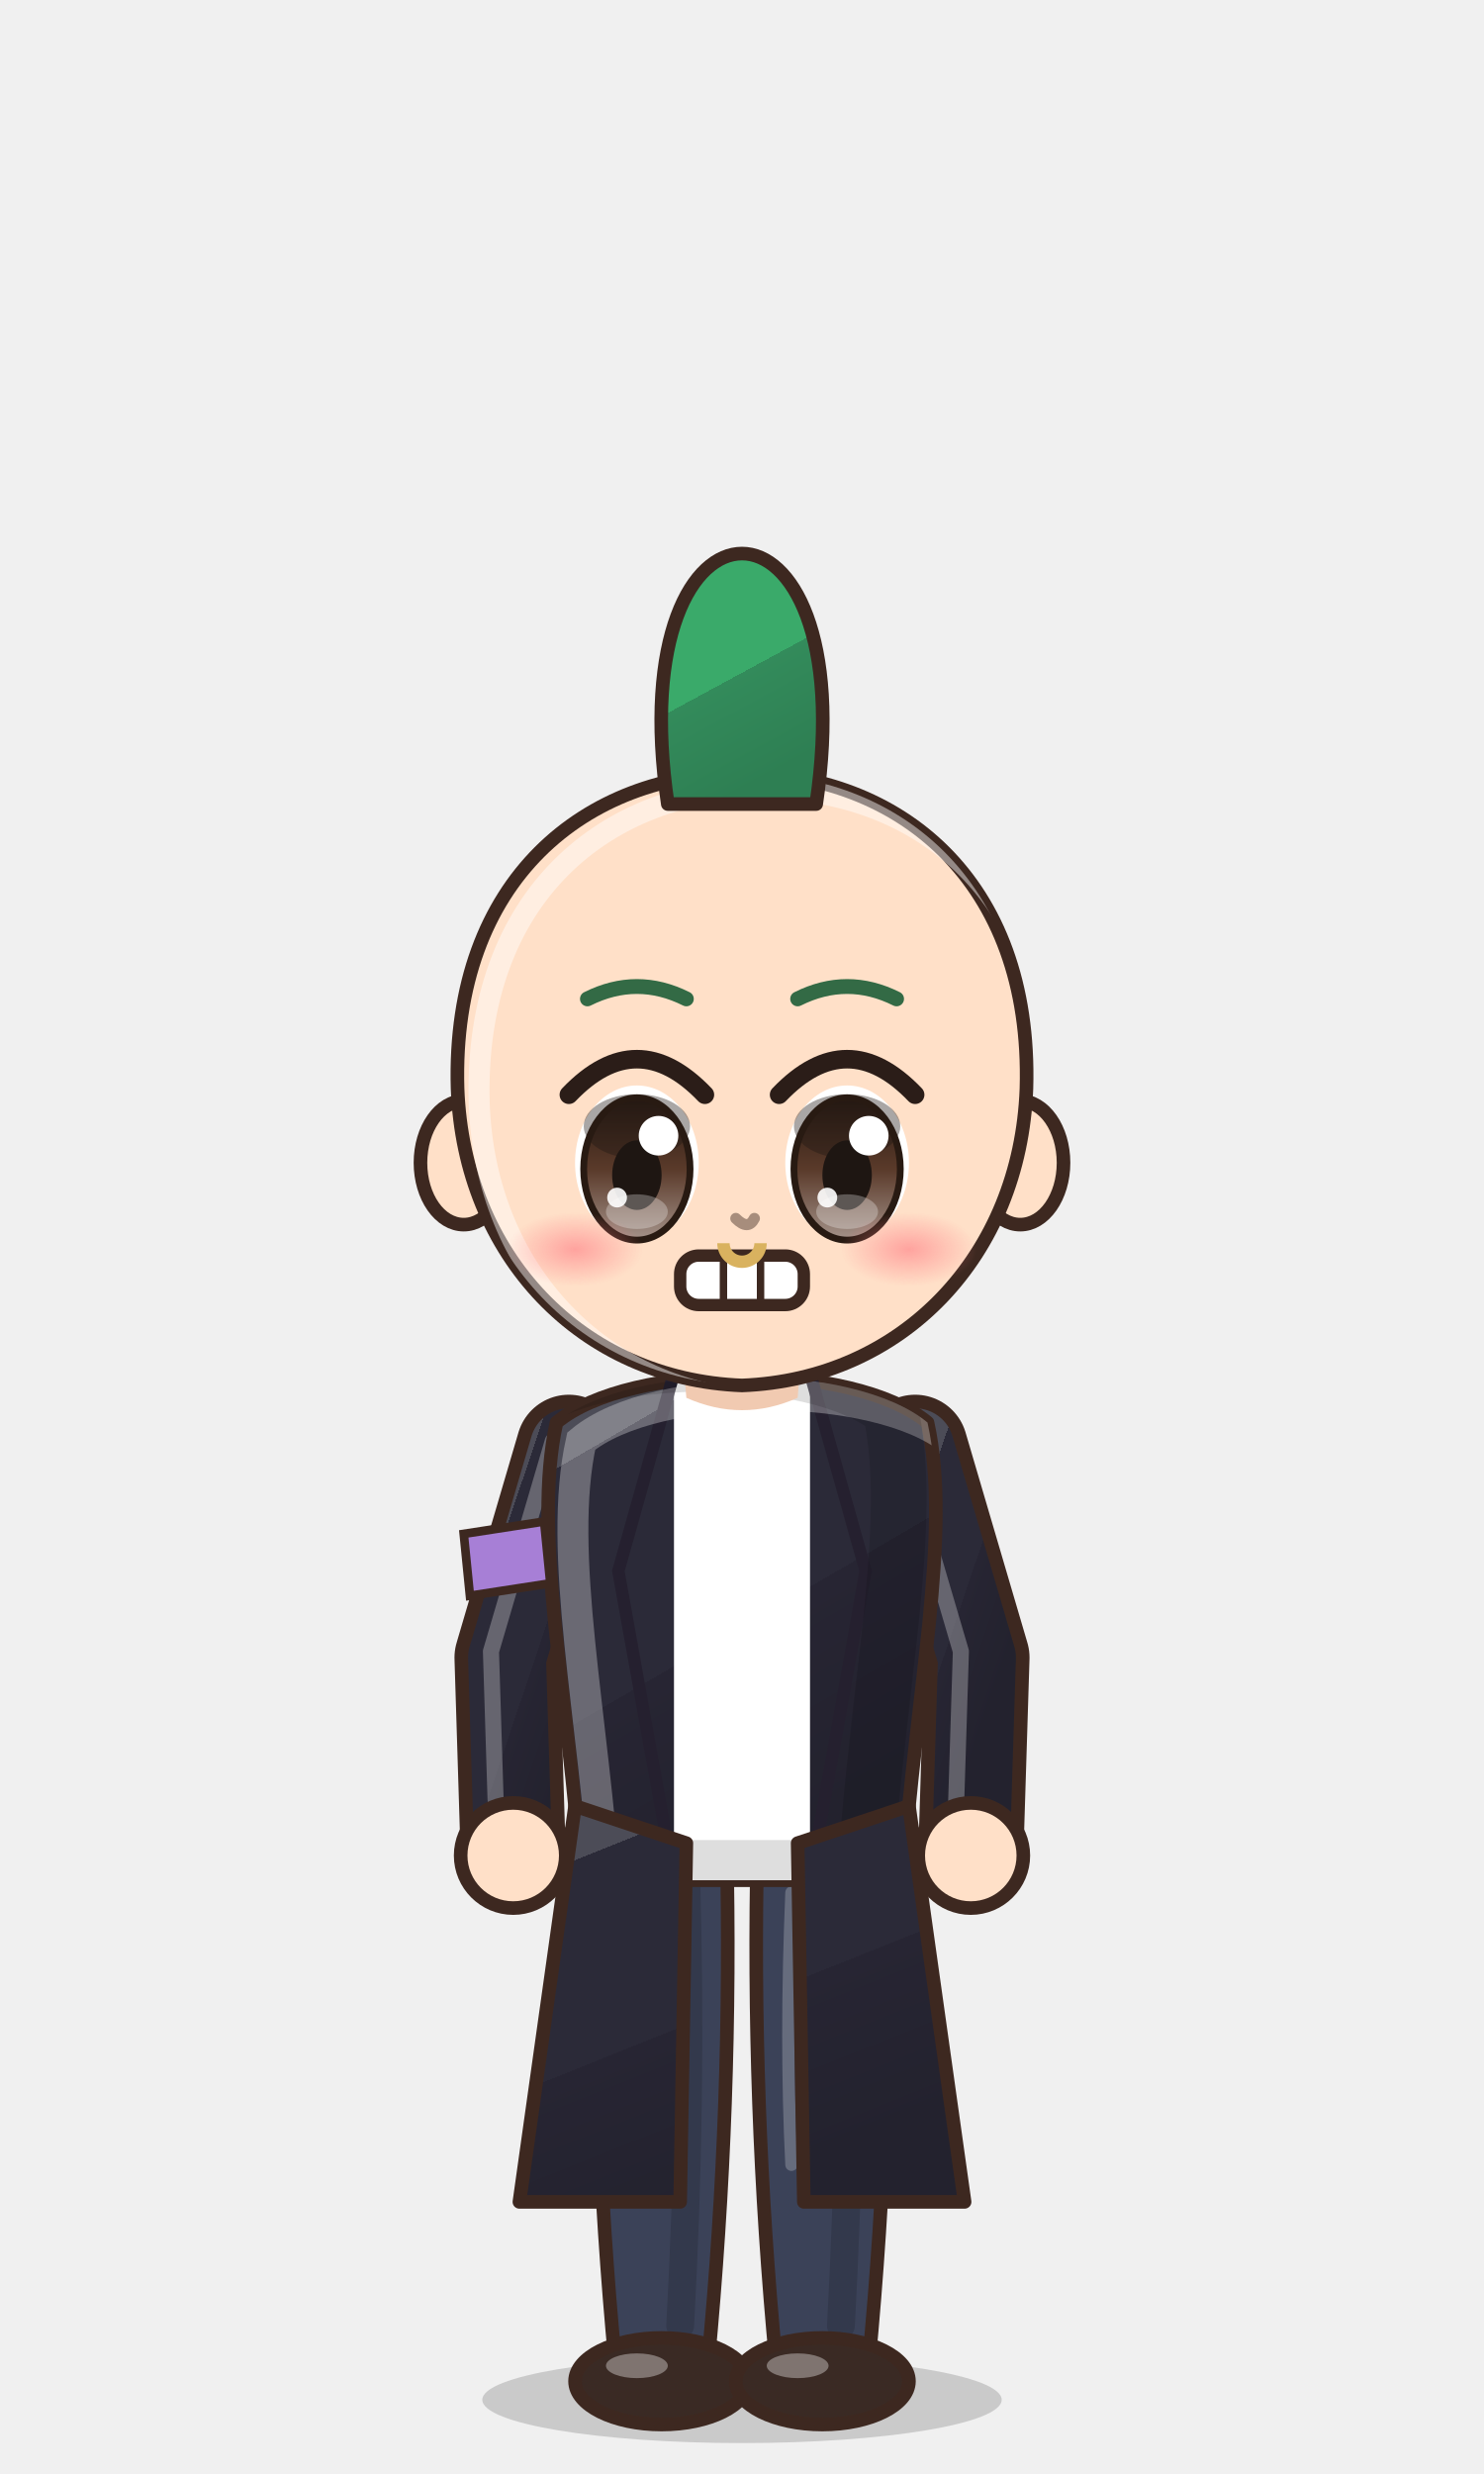
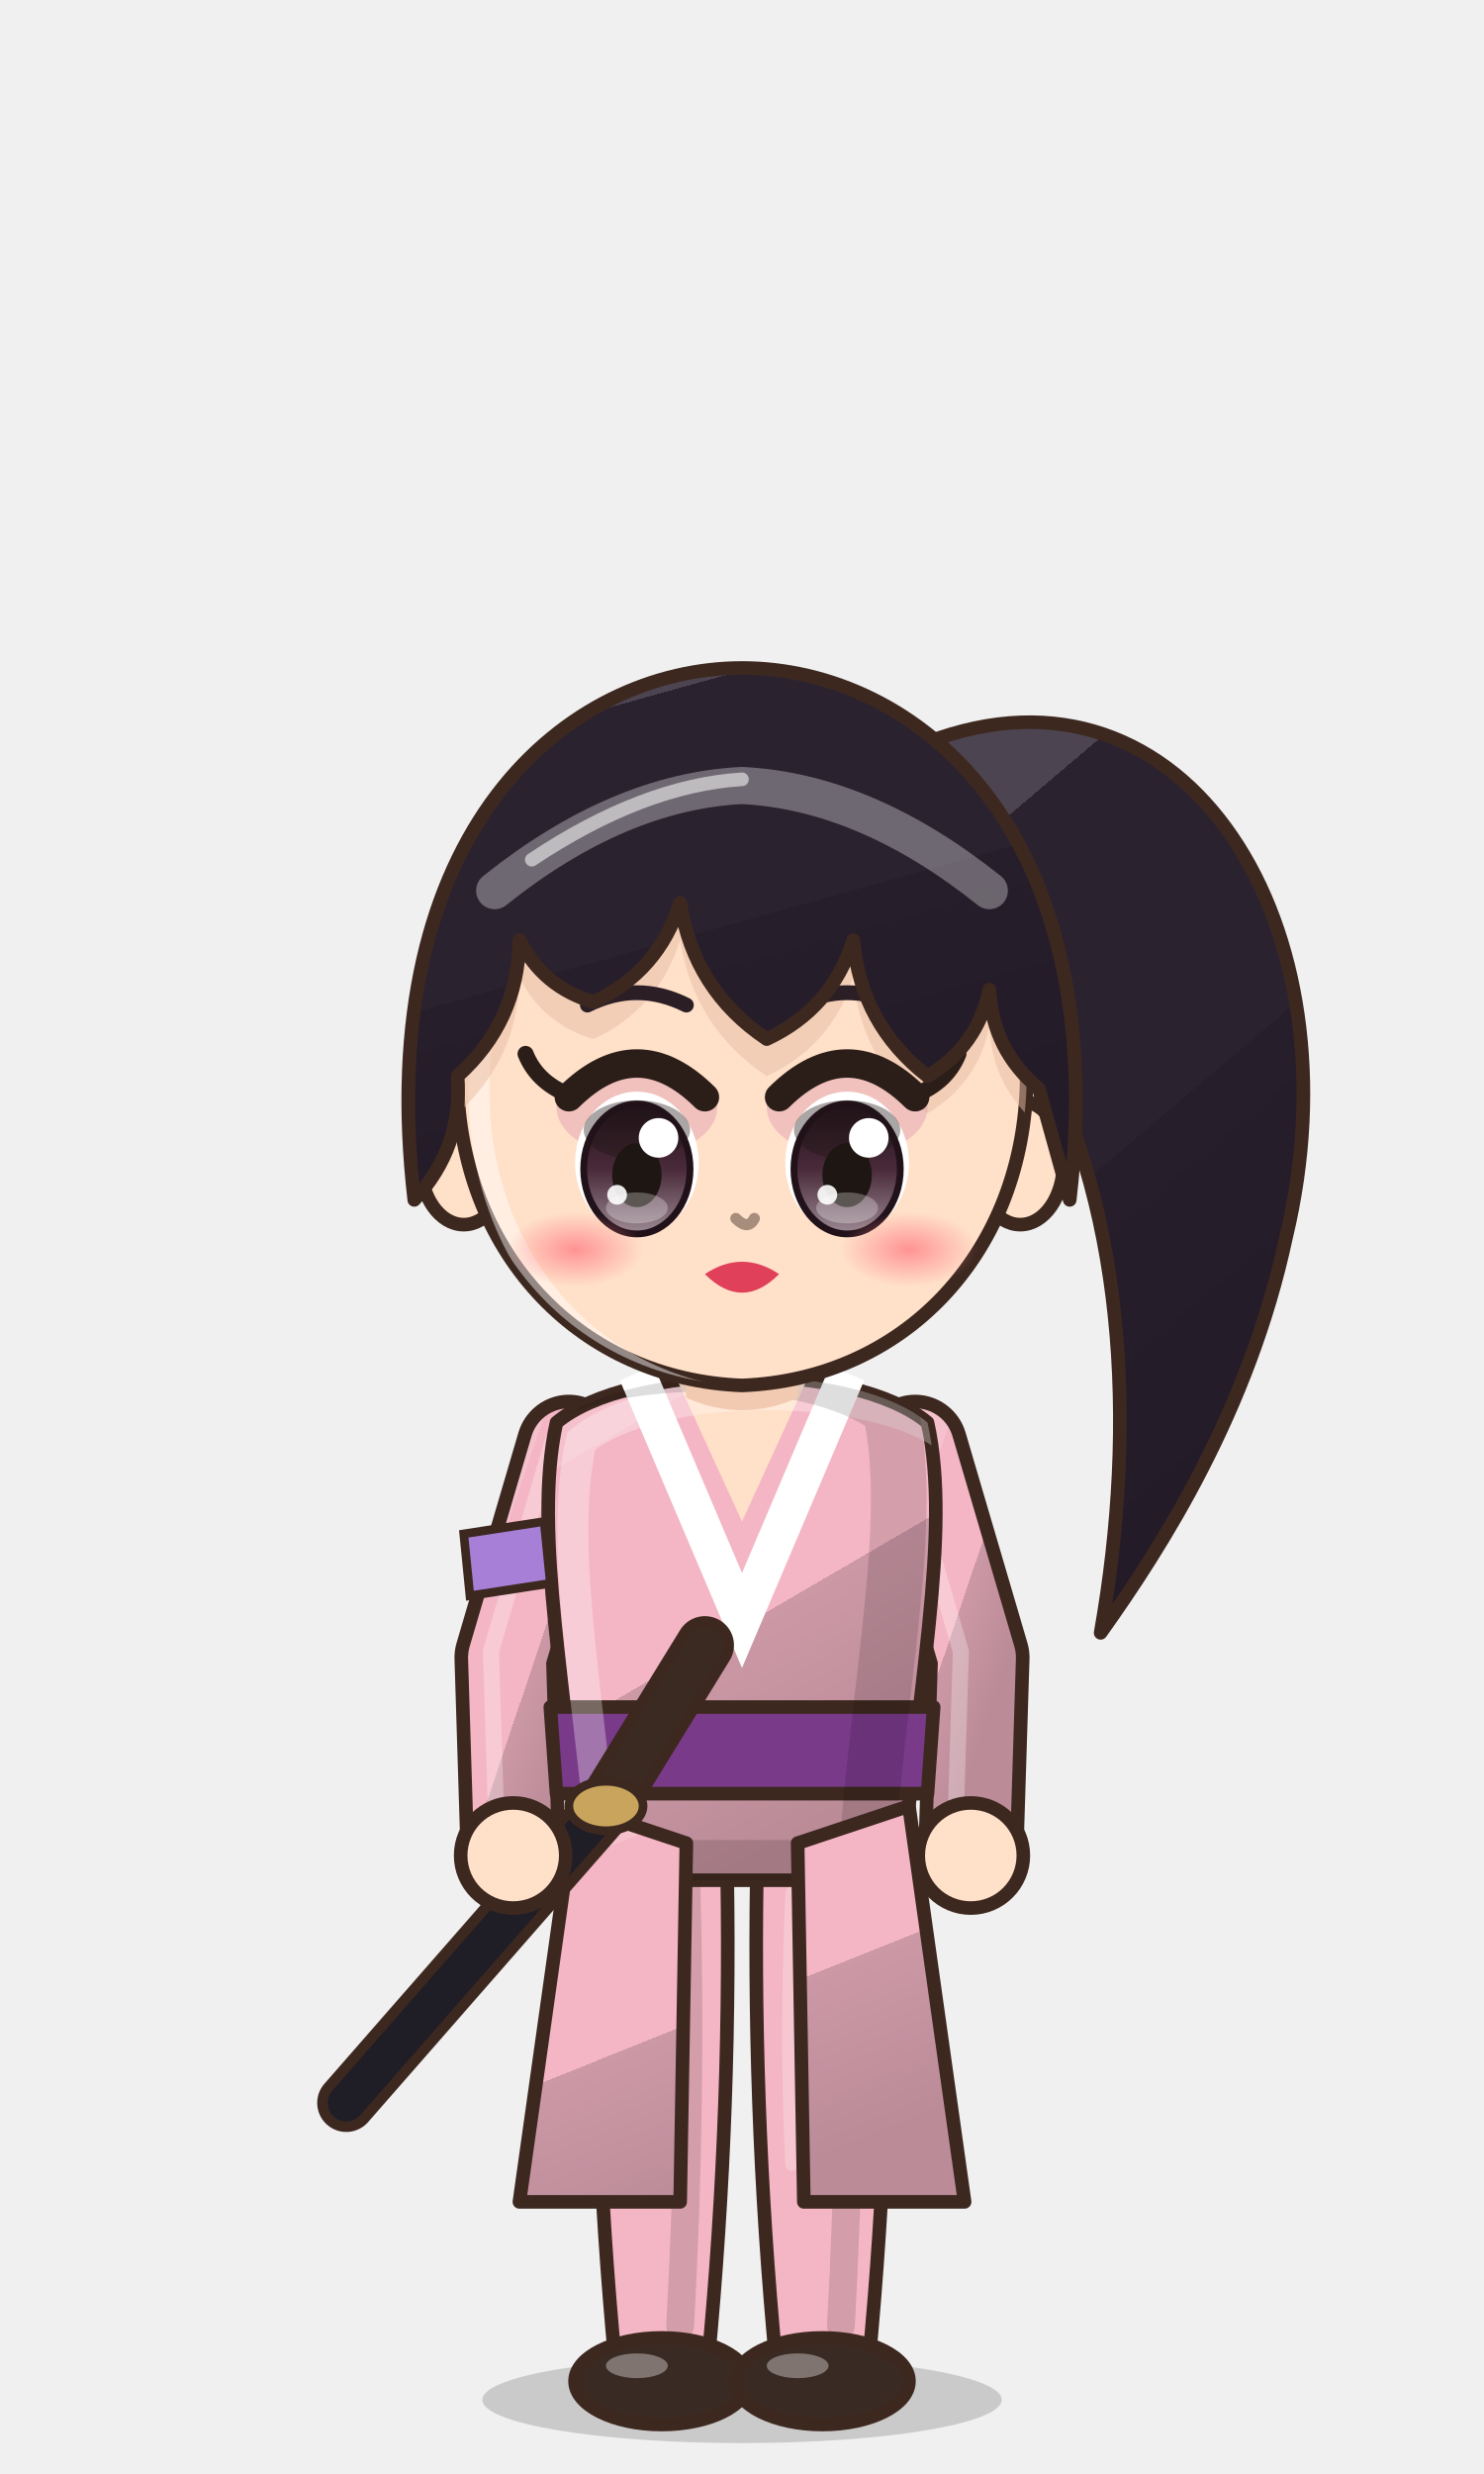
<svg xmlns="http://www.w3.org/2000/svg" viewBox="-120 -180 240 400" width="81.6" height="136.0">
  <defs>
    <linearGradient id="hair182" x1="0" y1="0" x2=".35" y2="1">
-       <stop offset="0" stop-color="#59b781" />
-       <stop offset=".16" stop-color="#59b781" />
-       <stop offset=".16" stop-color="#3aaa6a" />
-       <stop offset=".58" stop-color="#3aaa6a" />
-       <stop offset=".58" stop-color="#338b5b" />
-       <stop offset="1" stop-color="#2e7f53" />
+       <stop offset="0" stop-color="#4c4551" />
+       <stop offset=".16" stop-color="#4c4551" />
+       <stop offset=".16" stop-color="#2b2230" />
+       <stop offset=".58" stop-color="#2b2230" />
+       <stop offset=".58" stop-color="#271e2c" />
+       <stop offset="1" stop-color="#231b28" />
    </linearGradient>
    <radialGradient id="skin182" cx=".4" cy=".32" r=".85">
      <stop offset="0" stop-color="#ffe0c8" />
      <stop offset=".84" stop-color="#ffe0c8" />
      <stop offset=".84" stop-color="#f1cab1" />
      <stop offset="1" stop-color="#f1cab1" />
    </radialGradient>
    <linearGradient id="cloth182" x1="0" y1="0" x2=".45" y2="1">
-       <stop offset="0" stop-color="#4c4c57" />
-       <stop offset=".16" stop-color="#4c4c57" />
-       <stop offset=".16" stop-color="#2b2a38" />
-       <stop offset=".6" stop-color="#2b2a38" />
-       <stop offset=".6" stop-color="#272533" />
-       <stop offset="1" stop-color="#23222e" />
+       <stop offset="0" stop-color="#f5c1cd" />
+       <stop offset=".16" stop-color="#f5c1cd" />
+       <stop offset=".16" stop-color="#f4b6c4" />
+       <stop offset=".6" stop-color="#f4b6c4" />
+       <stop offset=".6" stop-color="#cc98a6" />
+       <stop offset="1" stop-color="#bb8b98" />
    </linearGradient>
    <linearGradient id="iris182" x1="0" y1="0" x2="0" y2="1">
-       <stop offset="0" stop-color="#281a12" />
-       <stop offset=".5" stop-color="#5a3a2a" />
-       <stop offset="1" stop-color="#a49289" />
+       <stop offset="0" stop-color="#21121a" />
+       <stop offset=".5" stop-color="#4a2a3a" />
+       <stop offset="1" stop-color="#9b8992" />
    </linearGradient>
    <linearGradient id="straw182" x1="0" y1="0" x2=".3" y2="1">
      <stop offset="0" stop-color="#ffe7aa" />
      <stop offset=".16" stop-color="#ffe7aa" />
      <stop offset=".16" stop-color="#ffe39a" />
      <stop offset=".58" stop-color="#ffe39a" />
      <stop offset=".58" stop-color="#e9b456" />
      <stop offset="1" stop-color="#d6a54f" />
    </linearGradient>
    <radialGradient id="blush182">
      <stop offset="0" stop-color="#ff7f86" stop-opacity=".9" />
      <stop offset="1" stop-color="#ff7f86" stop-opacity="0" />
    </radialGradient>
    <clipPath id="face182">
      <path d="M -46,-4 C -47,-38 -25,-55 0,-55 C 25,-55 47,-38 46,-4 C 45,23 26,43 0,44 C -26,43 -45,23 -46,-4 Z" />
    </clipPath>
    <clipPath id="torso182">
      <path d="M -30,50 C -34,68 -28,94 -26,124 L 26,124 C 28,94 34,68 30,50 C 18,40 -18,40 -30,50 Z" />
    </clipPath>
  </defs>
  <ellipse cx="0" cy="208" rx="42" ry="7" fill="#000000" opacity=".16" />
-   <path d="M -23.5,118 Q -24.5,160.0 -20.5,202 L -5.5,202 Q -1.5,160.0 -2.5,118 Z" fill="#3b4258" stroke="#3d2820" stroke-width="2.2" stroke-linejoin="round" />
+   <path d="M 30,-60 C 72,-76 100,-30 88,20 C 82,48 68,70 58,84 C 64,50 62,14 46,-14 Z" fill="url(#hair182)" stroke="#3d2820" stroke-width="2.2" stroke-linejoin="round" />
+   <path d="M -23.5,118 Q -24.5,160.0 -20.5,202 L -5.5,202 Q -1.5,160.0 -2.5,118 Z" fill="#f4b6c4" stroke="#3d2820" stroke-width="2.2" stroke-linejoin="round" />
  <path d="M -9,124 Q -8,160 -10,196" stroke="#000000" stroke-width="4.5" fill="none" opacity=".14" stroke-linecap="round" />
  <path d="M -18,126 Q -19,150 -18,170" stroke="#ffffff" stroke-width="2" fill="none" opacity=".22" stroke-linecap="round" />
  <ellipse cx="-13" cy="205" rx="14" ry="7" fill="#3a2a24" stroke="#3d2820" stroke-width="2.2" stroke-linejoin="round" />
  <ellipse cx="-17" cy="202.5" rx="5" ry="2" fill="#ffffff" opacity=".35" />
-   <path d="M 2.5,118 Q 1.5,160.0 5.5,202 L 20.5,202 Q 24.5,160.0 23.5,118 Z" fill="#3b4258" stroke="#3d2820" stroke-width="2.2" stroke-linejoin="round" />
+   <path d="M 2.5,118 Q 1.5,160.0 5.5,202 L 20.5,202 Q 24.5,160.0 23.5,118 Z" fill="#f4b6c4" stroke="#3d2820" stroke-width="2.2" stroke-linejoin="round" />
  <path d="M 17,124 Q 18,160 16,196" stroke="#000000" stroke-width="4.5" fill="none" opacity=".14" stroke-linecap="round" />
  <path d="M 8,126 Q 7,150 8,170" stroke="#ffffff" stroke-width="2" fill="none" opacity=".22" stroke-linecap="round" />
  <ellipse cx="13" cy="205" rx="14" ry="7" fill="#3a2a24" stroke="#3d2820" stroke-width="2.2" stroke-linejoin="round" />
  <ellipse cx="9" cy="202.5" rx="5" ry="2" fill="#ffffff" opacity=".35" />
  <path d="M -28,54 L -38,88 L -37,120" stroke="#3d2820" stroke-width="17" fill="none" stroke-linecap="round" stroke-linejoin="round" />
  <path d="M -28,54 L -38,88 L -37,120" stroke="url(#cloth182)" stroke-width="12.6" fill="none" stroke-linecap="round" stroke-linejoin="round" />
  <path d="M -28,54 L -38,88 L -37,120" transform="translate(-2.6,-1)" stroke="#ffffff" stroke-width="2.6" fill="none" stroke-linecap="round" stroke-linejoin="round" opacity=".28" />
  <path d="M 28,54 L 38,88 L 37,120" stroke="#3d2820" stroke-width="17" fill="none" stroke-linecap="round" stroke-linejoin="round" />
  <path d="M 28,54 L 38,88 L 37,120" stroke="url(#cloth182)" stroke-width="12.6" fill="none" stroke-linecap="round" stroke-linejoin="round" />
  <path d="M 28,54 L 38,88 L 37,120" transform="translate(-2.6,-1)" stroke="#ffffff" stroke-width="2.6" fill="none" stroke-linecap="round" stroke-linejoin="round" opacity=".28" />
  <path d="M -30,50 C -34,68 -28,94 -26,124 L 26,124 C 28,94 34,68 30,50 C 18,40 -18,40 -30,50 Z" fill="url(#cloth182)" stroke="#3d2820" stroke-width="2.2" stroke-linejoin="round" />
-   <path d="M -11,42 L 11,42 L 11,124 L -11,124 Z" fill="#ffffff" />
-   <path d="M -11,42 L -20,74 L -11,124 M 11,42 L 20,74 L 11,124" stroke="#25202f" stroke-width="2" fill="none" />
+   <path d="M -17,42 L 0,82 L 17,42" stroke="#ffffff" stroke-width="6" fill="none" />
+   <path d="M -11,42 L 0,66 L 11,42 Z" fill="url(#skin182)" />
+   <path d="M -31,96 L 31,96 L 30,110 L -30,110 Z" fill="#7a3a8a" stroke="#3d2820" stroke-width="2.2" stroke-linejoin="round" />
  <g clip-path="url(#torso182)">
    <path d="M -30,50 C -34,68 -28,94 -26,124 L 26,124 C 28,94 34,68 30,50 C 18,40 -18,40 -30,50 Z" transform="translate(4,3)" fill="none" stroke="#ffffff" stroke-width="5" opacity=".3" />
    <path d="M -30,50 C -34,68 -28,94 -26,124 L 26,124 C 28,94 34,68 30,50 C 18,40 -18,40 -30,50 Z" transform="translate(-6,-2)" fill="none" stroke="#000000" stroke-width="9" opacity=".13" />
  </g>
  <path d="M -27,112 L -36,176 L -10,176 L -9,118 Z M 27,112 L 36,176 L 10,176 L 9,118 Z" fill="url(#cloth182)" stroke="#3d2820" stroke-width="2.2" stroke-linejoin="round" />
+   <path d="M -22,112 L -64,160" stroke="#3d2820" stroke-width="9.4" stroke-linecap="round" />
+   <path d="M -22,112 L -64,160" stroke="#1f1d26" stroke-width="6" stroke-linecap="round" />
+   <path d="M -22,112 L -6,86" stroke="#3d2820" stroke-width="9.4" stroke-linecap="round" />
+   <path d="M -22,112 L -6,86" stroke="#3a2a22" stroke-width="6" stroke-linecap="round" />
+   <ellipse cx="-22" cy="112" rx="6" ry="4" fill="#c9a45c" stroke="#3d2820" stroke-width="1.4" />
  <circle cx="-37" cy="120" r="8.5" fill="url(#skin182)" stroke="#3d2820" stroke-width="2.2" />
  <circle cx="37" cy="120" r="8.5" fill="url(#skin182)" stroke="#3d2820" stroke-width="2.2" />
  <path d="M -45,68 L -32,66 L -31,76 L -44,78 Z" fill="#a77fd6" stroke="#3d2820" stroke-width="1.4" />
  <path d="M -10,34 L 10,34 L 9,46 Q 0,50 -9,46 Z" fill="#f1cab1" />
  <ellipse cx="-45" cy="8" rx="7" ry="10" fill="url(#skin182)" stroke="#3d2820" stroke-width="2.2" stroke-linejoin="round" />
  <ellipse cx="45" cy="8" rx="7" ry="10" fill="url(#skin182)" stroke="#3d2820" stroke-width="2.2" stroke-linejoin="round" />
  <path d="M -46,-4 C -47,-38 -25,-55 0,-55 C 25,-55 47,-38 46,-4 C 45,23 26,43 0,44 C -26,43 -45,23 -46,-4 Z" fill="url(#skin182)" stroke="#3d2820" stroke-width="2.2" stroke-linejoin="round" />
  <g clip-path="url(#face182)">
    <path d="M -46,-4 C -47,-38 -25,-55 0,-55 C 25,-55 47,-38 46,-4 C 45,23 26,43 0,44 C -26,43 -45,23 -46,-4 Z" transform="translate(3.5,2.5)" fill="none" stroke="#ffffff" stroke-width="3.4" opacity=".45" />
  </g>
  <g clip-path="url(#face182)">
-     <path d="M -10,-56 C -12,-80 12,-80 10,-56 Z" transform="translate(0,6)" fill="#e7bca4" opacity=".5" />
+     <path d="M -53,14 C -60,-46 -28,-72 0,-72 C 28,-72 60,-46 53,14 L 48,-4 Q 40.5,-10.2 40,-20 Q 38.1,-10.8 30,-6 Q 19.2,-14.4 18,-28 Q 14.5,-16.9 4,-12 Q -7.8,-19.9 -10,-34 Q -13.5,-22.9 -24,-18 Q -32.2,-20.4 -36,-28 Q -36.2,-14.8 -46,-6 Q -45.1,5.5 -53,14 Z" transform="translate(0,6)" fill="#e7bca4" opacity=".5" />
  </g>
-   <ellipse cx="-17" cy="8" rx="10" ry="12.5" fill="#ffffff" />
-   <ellipse cx="-17" cy="9" rx="8.6" ry="11.5" fill="url(#iris182)" />
-   <ellipse cx="-17" cy="2.1" rx="8.6" ry="5.2" fill="#1e1612" opacity=".38" />
-   <ellipse cx="-17" cy="9" rx="8.6" ry="11.5" fill="none" stroke="#281a12" stroke-width="1.1" />
-   <ellipse cx="-17" cy="10" rx="4" ry="5.625" fill="#1e1612" />
-   <ellipse cx="-17" cy="15.9" rx="5" ry="2.8" fill="#ffffff" opacity=".28" />
-   <circle cx="-13.5" cy="3.625" r="3.2" fill="#ffffff" />
-   <circle cx="-20.2" cy="13.625" r="1.6" fill="#ffffff" opacity=".9" />
-   <path d="M -28,-3.0 Q -17,-14.5 -6,-3.0" stroke="#2b1d18" stroke-width="3" fill="none" stroke-linecap="round" />
-   <path d="M -25,-18.5 Q -17,-22.5 -9,-18.5" stroke="#336a45" stroke-width="2.4" fill="none" stroke-linecap="round" />
-   <ellipse cx="17" cy="8" rx="10" ry="12.5" fill="#ffffff" />
-   <ellipse cx="17" cy="9" rx="8.6" ry="11.5" fill="url(#iris182)" />
-   <ellipse cx="17" cy="2.1" rx="8.6" ry="5.2" fill="#1e1612" opacity=".38" />
-   <ellipse cx="17" cy="9" rx="8.6" ry="11.5" fill="none" stroke="#281a12" stroke-width="1.1" />
-   <ellipse cx="17" cy="10" rx="4" ry="5.625" fill="#1e1612" />
-   <ellipse cx="17" cy="15.9" rx="5" ry="2.8" fill="#ffffff" opacity=".28" />
-   <circle cx="20.5" cy="3.625" r="3.2" fill="#ffffff" />
-   <circle cx="13.8" cy="13.625" r="1.6" fill="#ffffff" opacity=".9" />
-   <path d="M 6,-3.0 Q 17,-14.5 28,-3.0" stroke="#2b1d18" stroke-width="3" fill="none" stroke-linecap="round" />
-   <path d="M 9,-18.5 Q 17,-22.5 25,-18.5" stroke="#336a45" stroke-width="2.4" fill="none" stroke-linecap="round" />
-   <rect x="-10" y="23" width="20" height="8" rx="3" fill="#ffffff" stroke="#3d2820" stroke-width="2" />
-   <path d="M -3,23 L -3,31 M 3,23 L 3,31" stroke="#3d2820" stroke-width="1.2" />
-   <ellipse cx="-27" cy="22" rx="11" ry="6" fill="url(#blush182)" opacity="0.70" />
-   <ellipse cx="27" cy="22" rx="11" ry="6" fill="url(#blush182)" opacity="0.70" />
+   <ellipse cx="-17" cy="-1" rx="13" ry="8" fill="#d88aa8" opacity=".35" />
+   <ellipse cx="-17" cy="8" rx="10" ry="11.5" fill="#ffffff" />
+   <ellipse cx="-17" cy="9" rx="8.6" ry="10.5" fill="url(#iris182)" />
+   <ellipse cx="-17" cy="2.7" rx="8.6" ry="4.8" fill="#1e1612" opacity=".38" />
+   <ellipse cx="-17" cy="9" rx="8.6" ry="10.5" fill="none" stroke="#21121a" stroke-width="1.1" />
+   <ellipse cx="-17" cy="10" rx="4" ry="5.175" fill="#1e1612" />
+   <ellipse cx="-17" cy="15.3" rx="5" ry="2.5" fill="#ffffff" opacity=".28" />
+   <circle cx="-13.5" cy="3.975" r="3.2" fill="#ffffff" />
+   <circle cx="-20.2" cy="13.175" r="1.6" fill="#ffffff" opacity=".9" />
+   <path d="M -28,-2.6 Q -17,-13.5 -6,-2.6" stroke="#2b1d18" stroke-width="4.6" fill="none" stroke-linecap="round" />
+   <path d="M -25,-17.5 Q -17,-21.5 -9,-17.5" stroke="#2b1f25" stroke-width="2.4" fill="none" stroke-linecap="round" />
+   <path d="M -27,-2.6 q -6,-2 -8,-7" stroke="#2b1d18" stroke-width="2.6" fill="none" stroke-linecap="round" />
+   <ellipse cx="17" cy="-1" rx="13" ry="8" fill="#d88aa8" opacity=".35" />
+   <ellipse cx="17" cy="8" rx="10" ry="11.5" fill="#ffffff" />
+   <ellipse cx="17" cy="9" rx="8.6" ry="10.5" fill="url(#iris182)" />
+   <ellipse cx="17" cy="2.7" rx="8.6" ry="4.8" fill="#1e1612" opacity=".38" />
+   <ellipse cx="17" cy="9" rx="8.6" ry="10.5" fill="none" stroke="#21121a" stroke-width="1.1" />
+   <ellipse cx="17" cy="10" rx="4" ry="5.175" fill="#1e1612" />
+   <ellipse cx="17" cy="15.3" rx="5" ry="2.5" fill="#ffffff" opacity=".28" />
+   <circle cx="20.5" cy="3.975" r="3.2" fill="#ffffff" />
+   <circle cx="13.8" cy="13.175" r="1.6" fill="#ffffff" opacity=".9" />
+   <path d="M 6,-2.6 Q 17,-13.5 28,-2.6" stroke="#2b1d18" stroke-width="4.6" fill="none" stroke-linecap="round" />
+   <path d="M 9,-17.5 Q 17,-21.5 25,-17.5" stroke="#2b1f25" stroke-width="2.4" fill="none" stroke-linecap="round" />
+   <path d="M 27,-2.6 q 6,-2 8,-7" stroke="#2b1d18" stroke-width="2.6" fill="none" stroke-linecap="round" />
+   <path d="M -6,26 Q 0,22 6,26 Q 0,32 -6,26 Z" fill="#e0405a" />
+   <ellipse cx="-27" cy="22" rx="11" ry="6" fill="url(#blush182)" opacity="0.88" />
+   <ellipse cx="27" cy="22" rx="11" ry="6" fill="url(#blush182)" opacity="0.88" />
  <path d="M -1,17 Q 1,19 2,17" stroke="#a78d7c" stroke-width="1.8" fill="none" stroke-linecap="round" />
-   <path d="M -3,21 A 3,3 0 1 0 3,21" stroke="#d9b25f" stroke-width="2" fill="none" />
-   <path d="M -10,-56 C -12,-80 12,-80 10,-56 Z" fill="url(#hair182)" stroke="#3d2820" stroke-width="2.2" stroke-linejoin="round" />
-   <path d="M -12,-50 C -20,-104 20,-104 12,-50 Z" fill="url(#hair182)" stroke="#3d2820" stroke-width="2.2" stroke-linejoin="round" />
+   <path d="M -53,14 C -60,-46 -28,-72 0,-72 C 28,-72 60,-46 53,14 L 48,-4 Q 40.5,-10.2 40,-20 Q 38.1,-10.8 30,-6 Q 19.2,-14.4 18,-28 Q 14.5,-16.9 4,-12 Q -7.8,-19.9 -10,-34 Q -13.5,-22.9 -24,-18 Q -32.2,-20.4 -36,-28 Q -36.2,-14.8 -46,-6 Q -45.1,5.5 -53,14 Z" fill="url(#hair182)" stroke="#3d2820" stroke-width="2.2" stroke-linejoin="round" />
  <defs>
    <clipPath id="hf182">
-       <path d="M -10,-56 C -12,-80 12,-80 10,-56 Z" />
+       <path d="M -53,14 C -60,-46 -28,-72 0,-72 C 28,-72 60,-46 53,14 L 48,-4 Q 40.5,-10.2 40,-20 Q 38.1,-10.8 30,-6 Q 19.2,-14.4 18,-28 Q 14.5,-16.9 4,-12 Q -7.8,-19.9 -10,-34 Q -13.5,-22.9 -24,-18 Q -32.2,-20.4 -36,-28 Q -36.2,-14.8 -46,-6 Q -45.1,5.5 -53,14 Z" />
    </clipPath>
  </defs>
  <g clip-path="url(#hf182)">
    <path d="M -40,-36 Q -20,-52 0,-53 Q 20,-52 40,-36" stroke="#ffffff" stroke-width="6" fill="none" stroke-linecap="round" opacity=".32" />
    <path d="M -34,-41 Q -16,-53 0,-54" stroke="#ffffff" stroke-width="2.2" fill="none" stroke-linecap="round" opacity=".55" />
  </g>
</svg>
